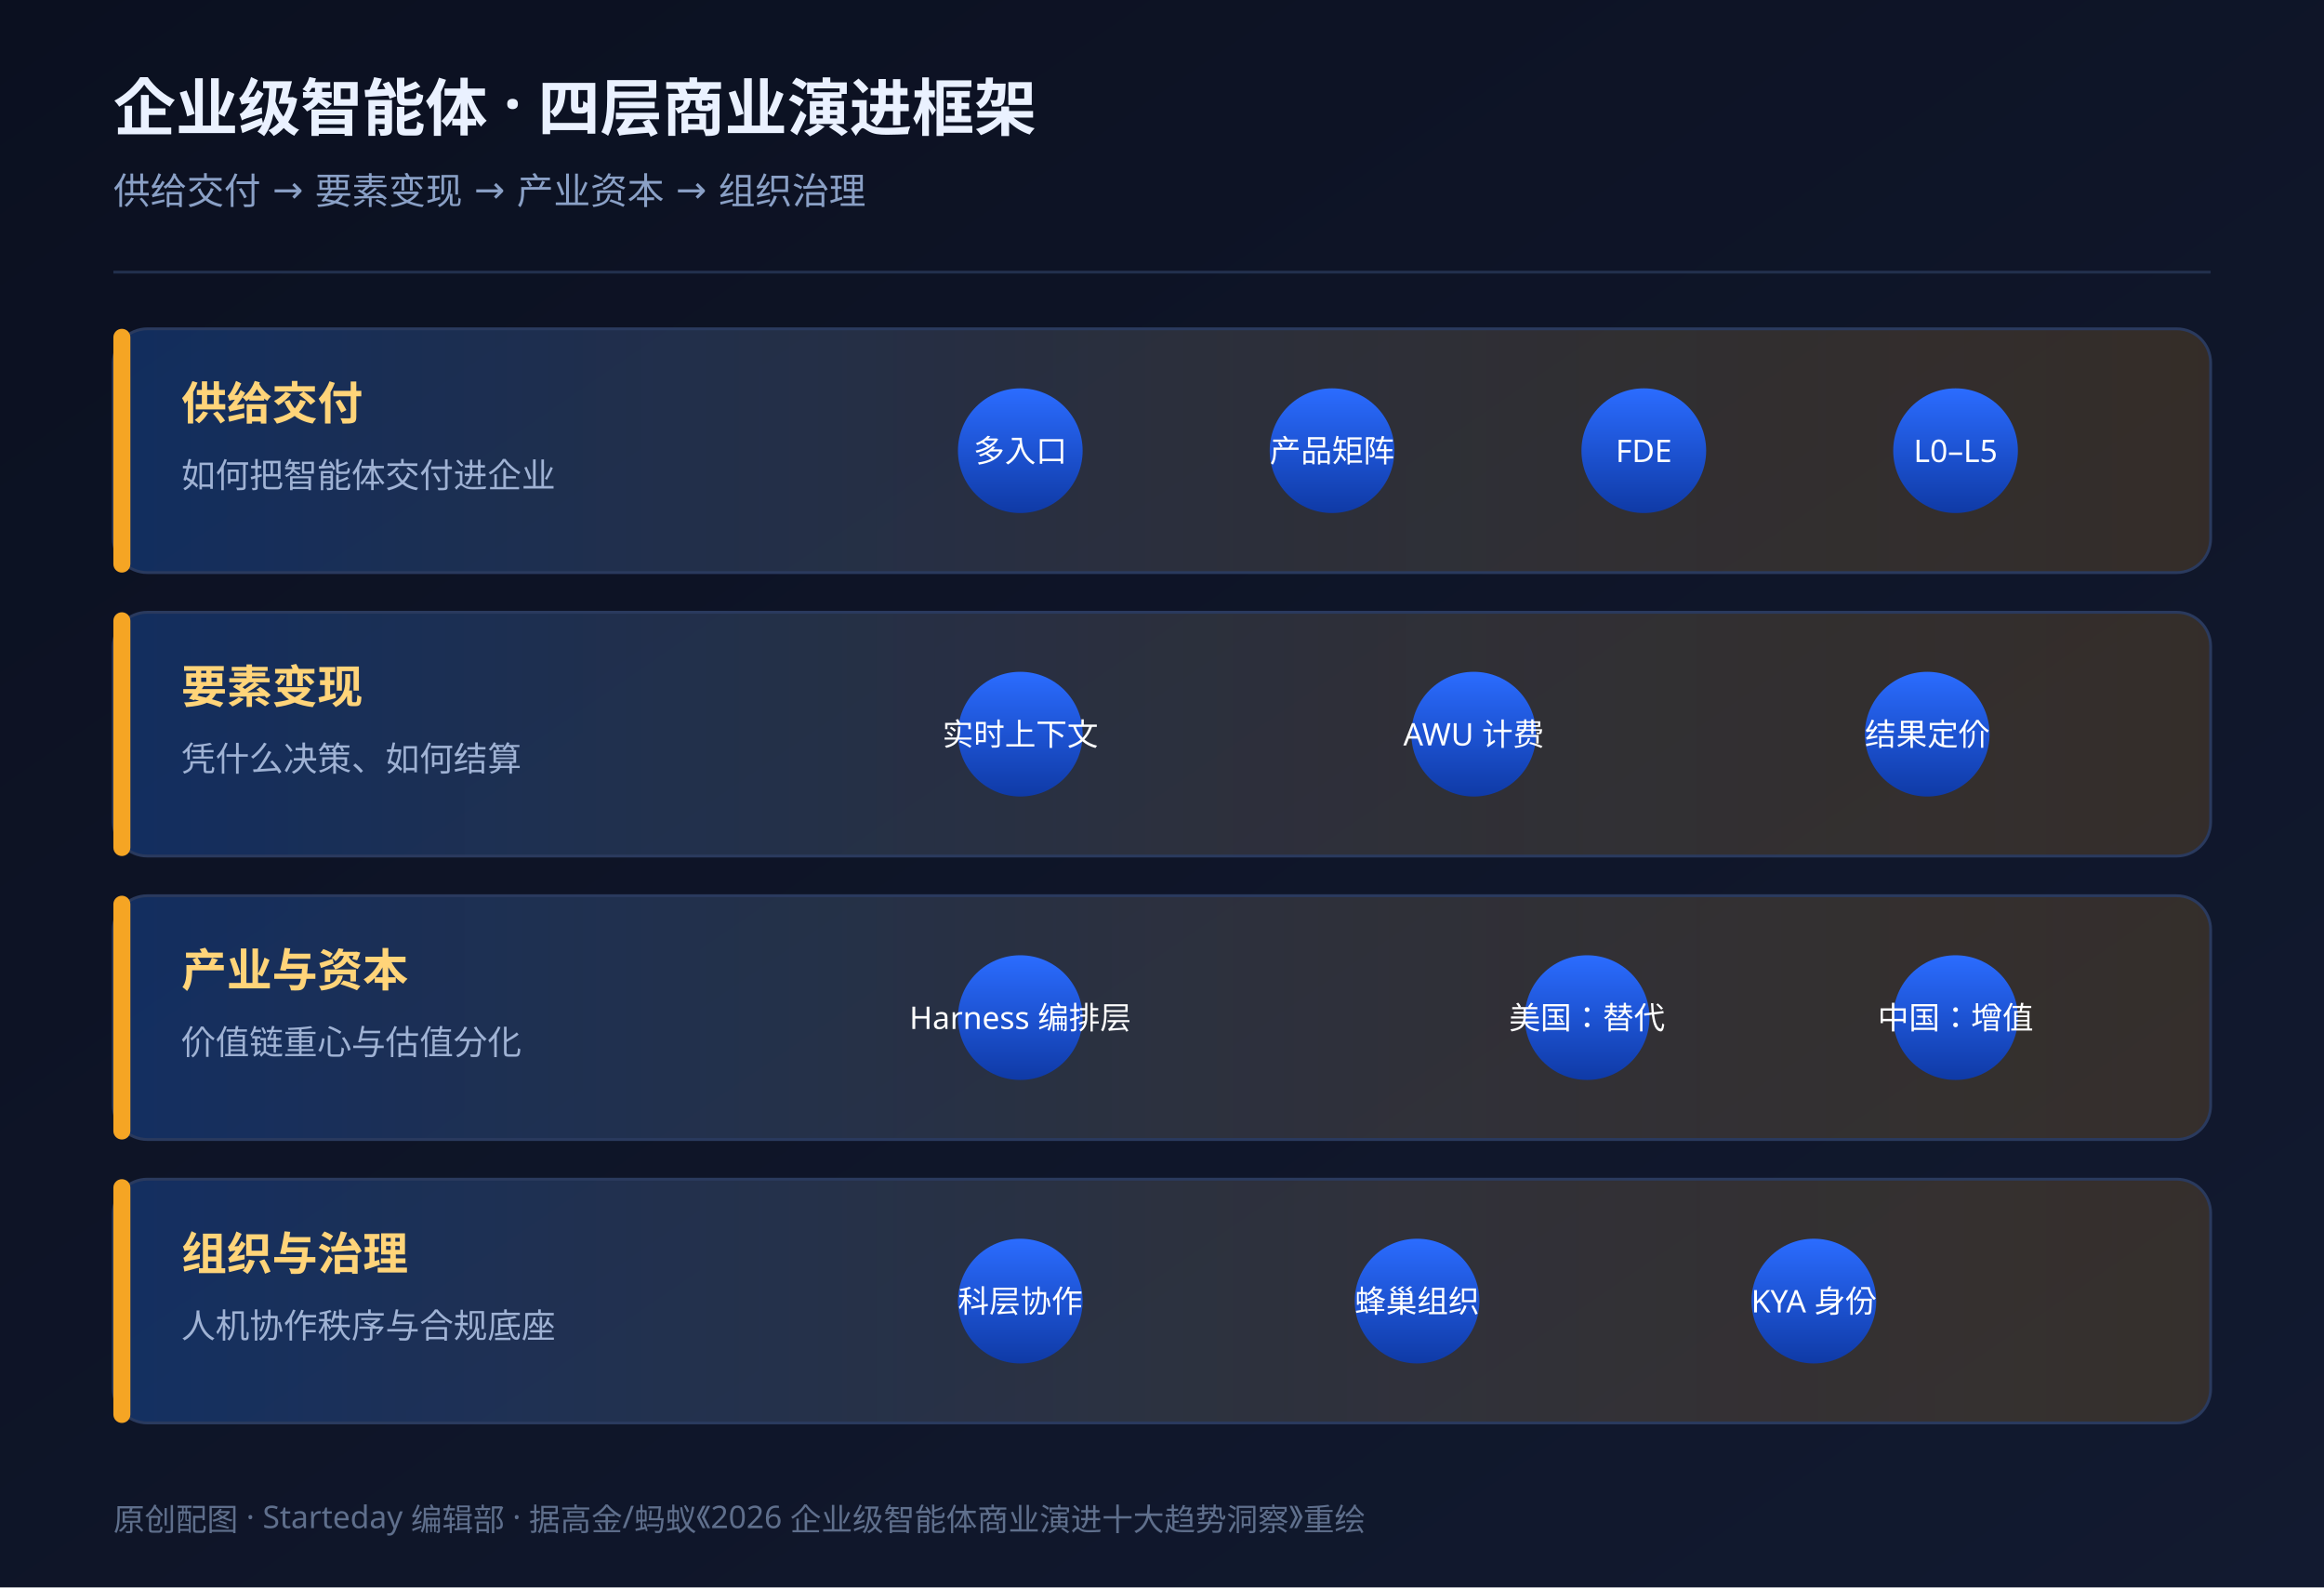
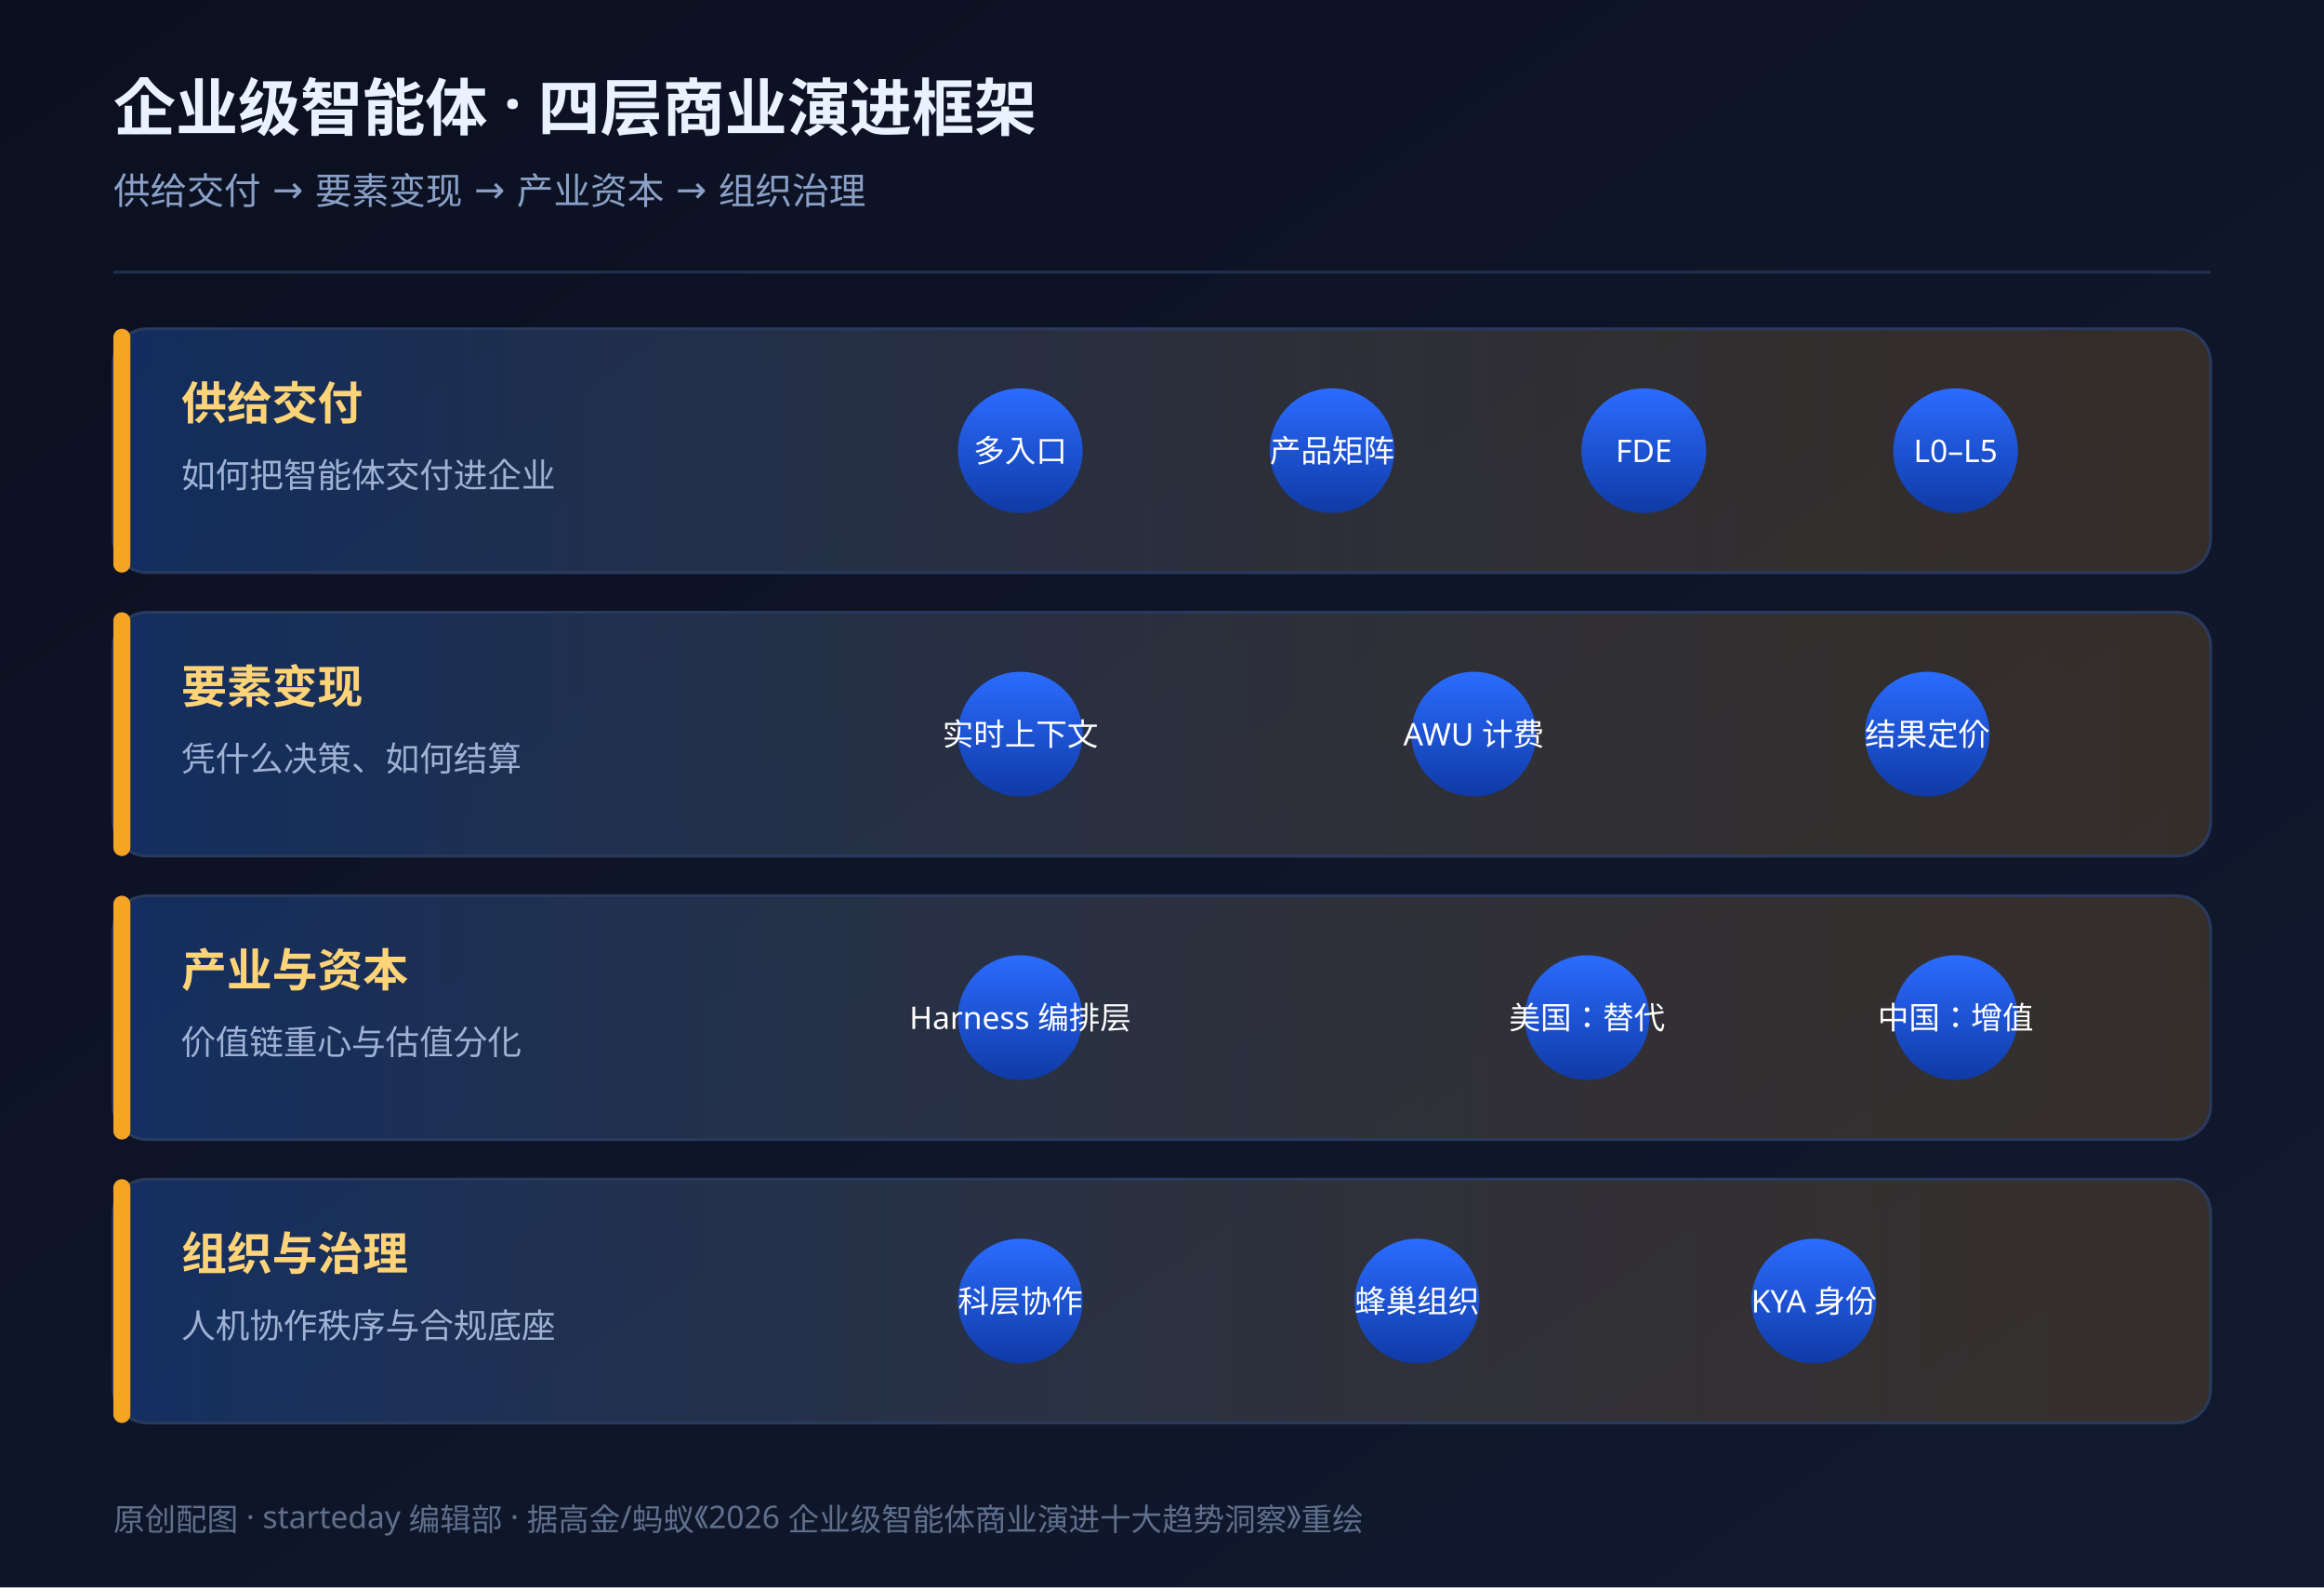
<svg xmlns="http://www.w3.org/2000/svg" viewBox="0 0 820 560" font-family="'PingFang SC','Microsoft YaHei',system-ui,sans-serif">
  <defs>
    <linearGradient id="bg" x1="0" y1="0" x2="1" y2="1">
      <stop offset="0" stop-color="#0b1020" />
      <stop offset="1" stop-color="#121a30" />
    </linearGradient>
    <linearGradient id="band" x1="0" y1="0" x2="1" y2="0">
      <stop offset="0" stop-color="#1f6feb" stop-opacity="0.30" />
      <stop offset="1" stop-color="#f5a524" stop-opacity="0.16" />
    </linearGradient>
    <linearGradient id="node" x1="0" y1="0" x2="0" y2="1">
      <stop offset="0" stop-color="#2b6cff" />
      <stop offset="1" stop-color="#0f3aa6" />
    </linearGradient>
  </defs>
  <rect width="820" height="560" fill="url(#bg)" />
  <text x="40" y="46" fill="#eaf1ff" font-size="22" font-weight="700">企业级智能体 · 四层商业演进框架</text>
  <text x="40" y="72" fill="#8aa0c6" font-size="13">供给交付 → 要素变现 → 产业资本 → 组织治理</text>
  <line x1="40" y1="96" x2="780" y2="96" stroke="#22304d" stroke-width="1" />
  <g>
    <rect x="40" y="116" width="740" height="86" rx="12" fill="url(#band)" stroke="#2a3a5e" />
    <rect x="40" y="116" width="6" height="86" rx="3" fill="#f5a524" />
    <text x="64" y="148" fill="#ffd479" font-size="16" font-weight="700">供给交付</text>
    <text x="64" y="172" fill="#9fb2d4" font-size="12">如何把智能体交付进企业</text>
    <circle cx="360" cy="159" r="22" fill="url(#node)" />
    <text x="360" y="163" fill="#fff" font-size="11" text-anchor="middle">多入口</text>
    <circle cx="470" cy="159" r="22" fill="url(#node)" />
    <text x="470" y="163" fill="#fff" font-size="11" text-anchor="middle">产品矩阵</text>
    <circle cx="580" cy="159" r="22" fill="url(#node)" />
    <text x="580" y="163" fill="#fff" font-size="11" text-anchor="middle">FDE</text>
    <circle cx="690" cy="159" r="22" fill="url(#node)" />
    <text x="690" y="163" fill="#fff" font-size="11" text-anchor="middle">L0–L5</text>
  </g>
  <g>
    <rect x="40" y="216" width="740" height="86" rx="12" fill="url(#band)" stroke="#2a3a5e" />
    <rect x="40" y="216" width="6" height="86" rx="3" fill="#f5a524" />
    <text x="64" y="248" fill="#ffd479" font-size="16" font-weight="700">要素变现</text>
    <text x="64" y="272" fill="#9fb2d4" font-size="12">凭什么决策、如何结算</text>
    <circle cx="360" cy="259" r="22" fill="url(#node)" />
    <text x="360" y="263" fill="#fff" font-size="11" text-anchor="middle">实时上下文</text>
    <circle cx="520" cy="259" r="22" fill="url(#node)" />
    <text x="520" y="263" fill="#fff" font-size="11" text-anchor="middle">AWU 计费</text>
    <circle cx="680" cy="259" r="22" fill="url(#node)" />
    <text x="680" y="263" fill="#fff" font-size="11" text-anchor="middle">结果定价</text>
  </g>
  <g>
    <rect x="40" y="316" width="740" height="86" rx="12" fill="url(#band)" stroke="#2a3a5e" />
    <rect x="40" y="316" width="6" height="86" rx="3" fill="#f5a524" />
    <text x="64" y="348" fill="#ffd479" font-size="16" font-weight="700">产业与资本</text>
    <text x="64" y="372" fill="#9fb2d4" font-size="12">价值链重心与估值分化</text>
    <circle cx="360" cy="359" r="22" fill="url(#node)" />
    <text x="360" y="363" fill="#fff" font-size="11" text-anchor="middle">Harness 编排层</text>
    <circle cx="560" cy="359" r="22" fill="url(#node)" />
    <text x="560" y="363" fill="#fff" font-size="11" text-anchor="middle">美国：替代</text>
    <circle cx="690" cy="359" r="22" fill="url(#node)" />
    <text x="690" y="363" fill="#fff" font-size="11" text-anchor="middle">中国：增值</text>
  </g>
  <g>
    <rect x="40" y="416" width="740" height="86" rx="12" fill="url(#band)" stroke="#2a3a5e" />
    <rect x="40" y="416" width="6" height="86" rx="3" fill="#f5a524" />
    <text x="64" y="448" fill="#ffd479" font-size="16" font-weight="700">组织与治理</text>
    <text x="64" y="472" fill="#9fb2d4" font-size="12">人机协作秩序与合规底座</text>
    <circle cx="360" cy="459" r="22" fill="url(#node)" />
    <text x="360" y="463" fill="#fff" font-size="11" text-anchor="middle">科层协作</text>
    <circle cx="500" cy="459" r="22" fill="url(#node)" />
    <text x="500" y="463" fill="#fff" font-size="11" text-anchor="middle">蜂巢组织</text>
    <circle cx="640" cy="459" r="22" fill="url(#node)" />
    <text x="640" y="463" fill="#fff" font-size="11" text-anchor="middle">KYA 身份</text>
  </g>
-   <text x="40" y="540" fill="#5f6f8c" font-size="11">原创配图 · Starteday 编辑部 · 据高金/蚂蚁《2026 企业级智能体商业演进十大趋势洞察》重绘</text>
+   <text x="40" y="540" fill="#5f6f8c" font-size="11">原创配图 · starteday 编辑部 · 据高金/蚂蚁《2026 企业级智能体商业演进十大趋势洞察》重绘</text>
</svg>
